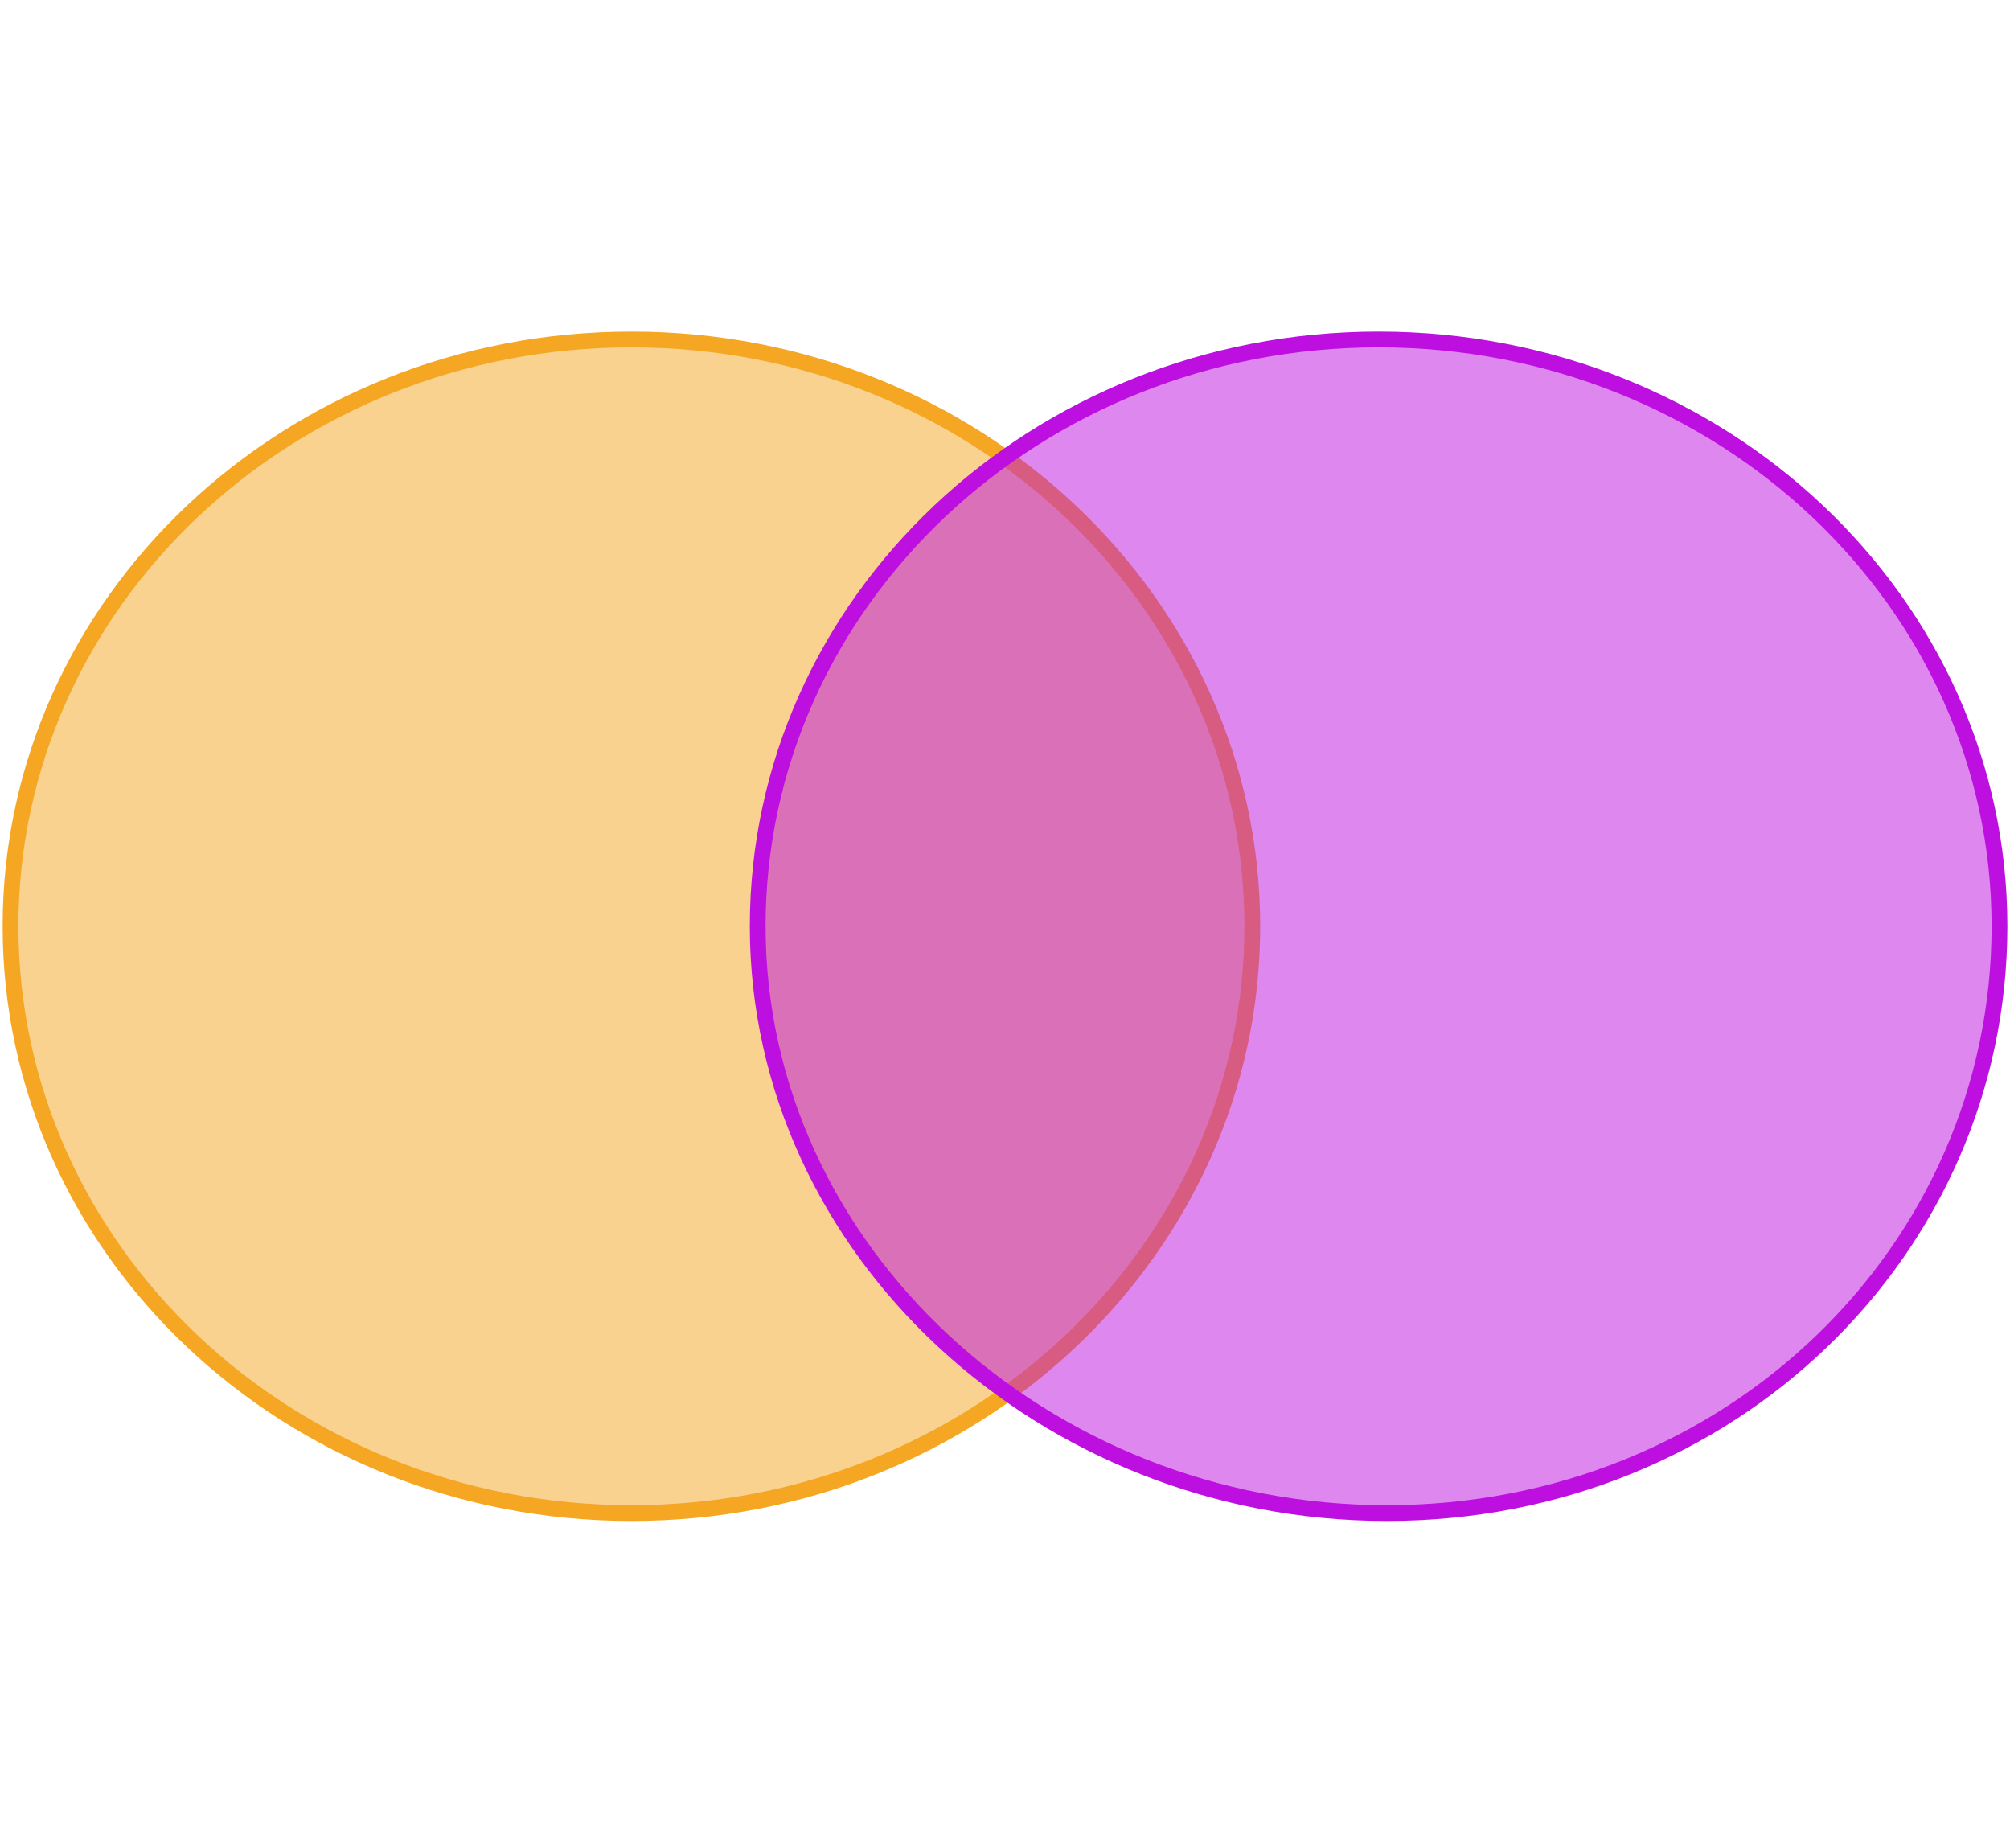
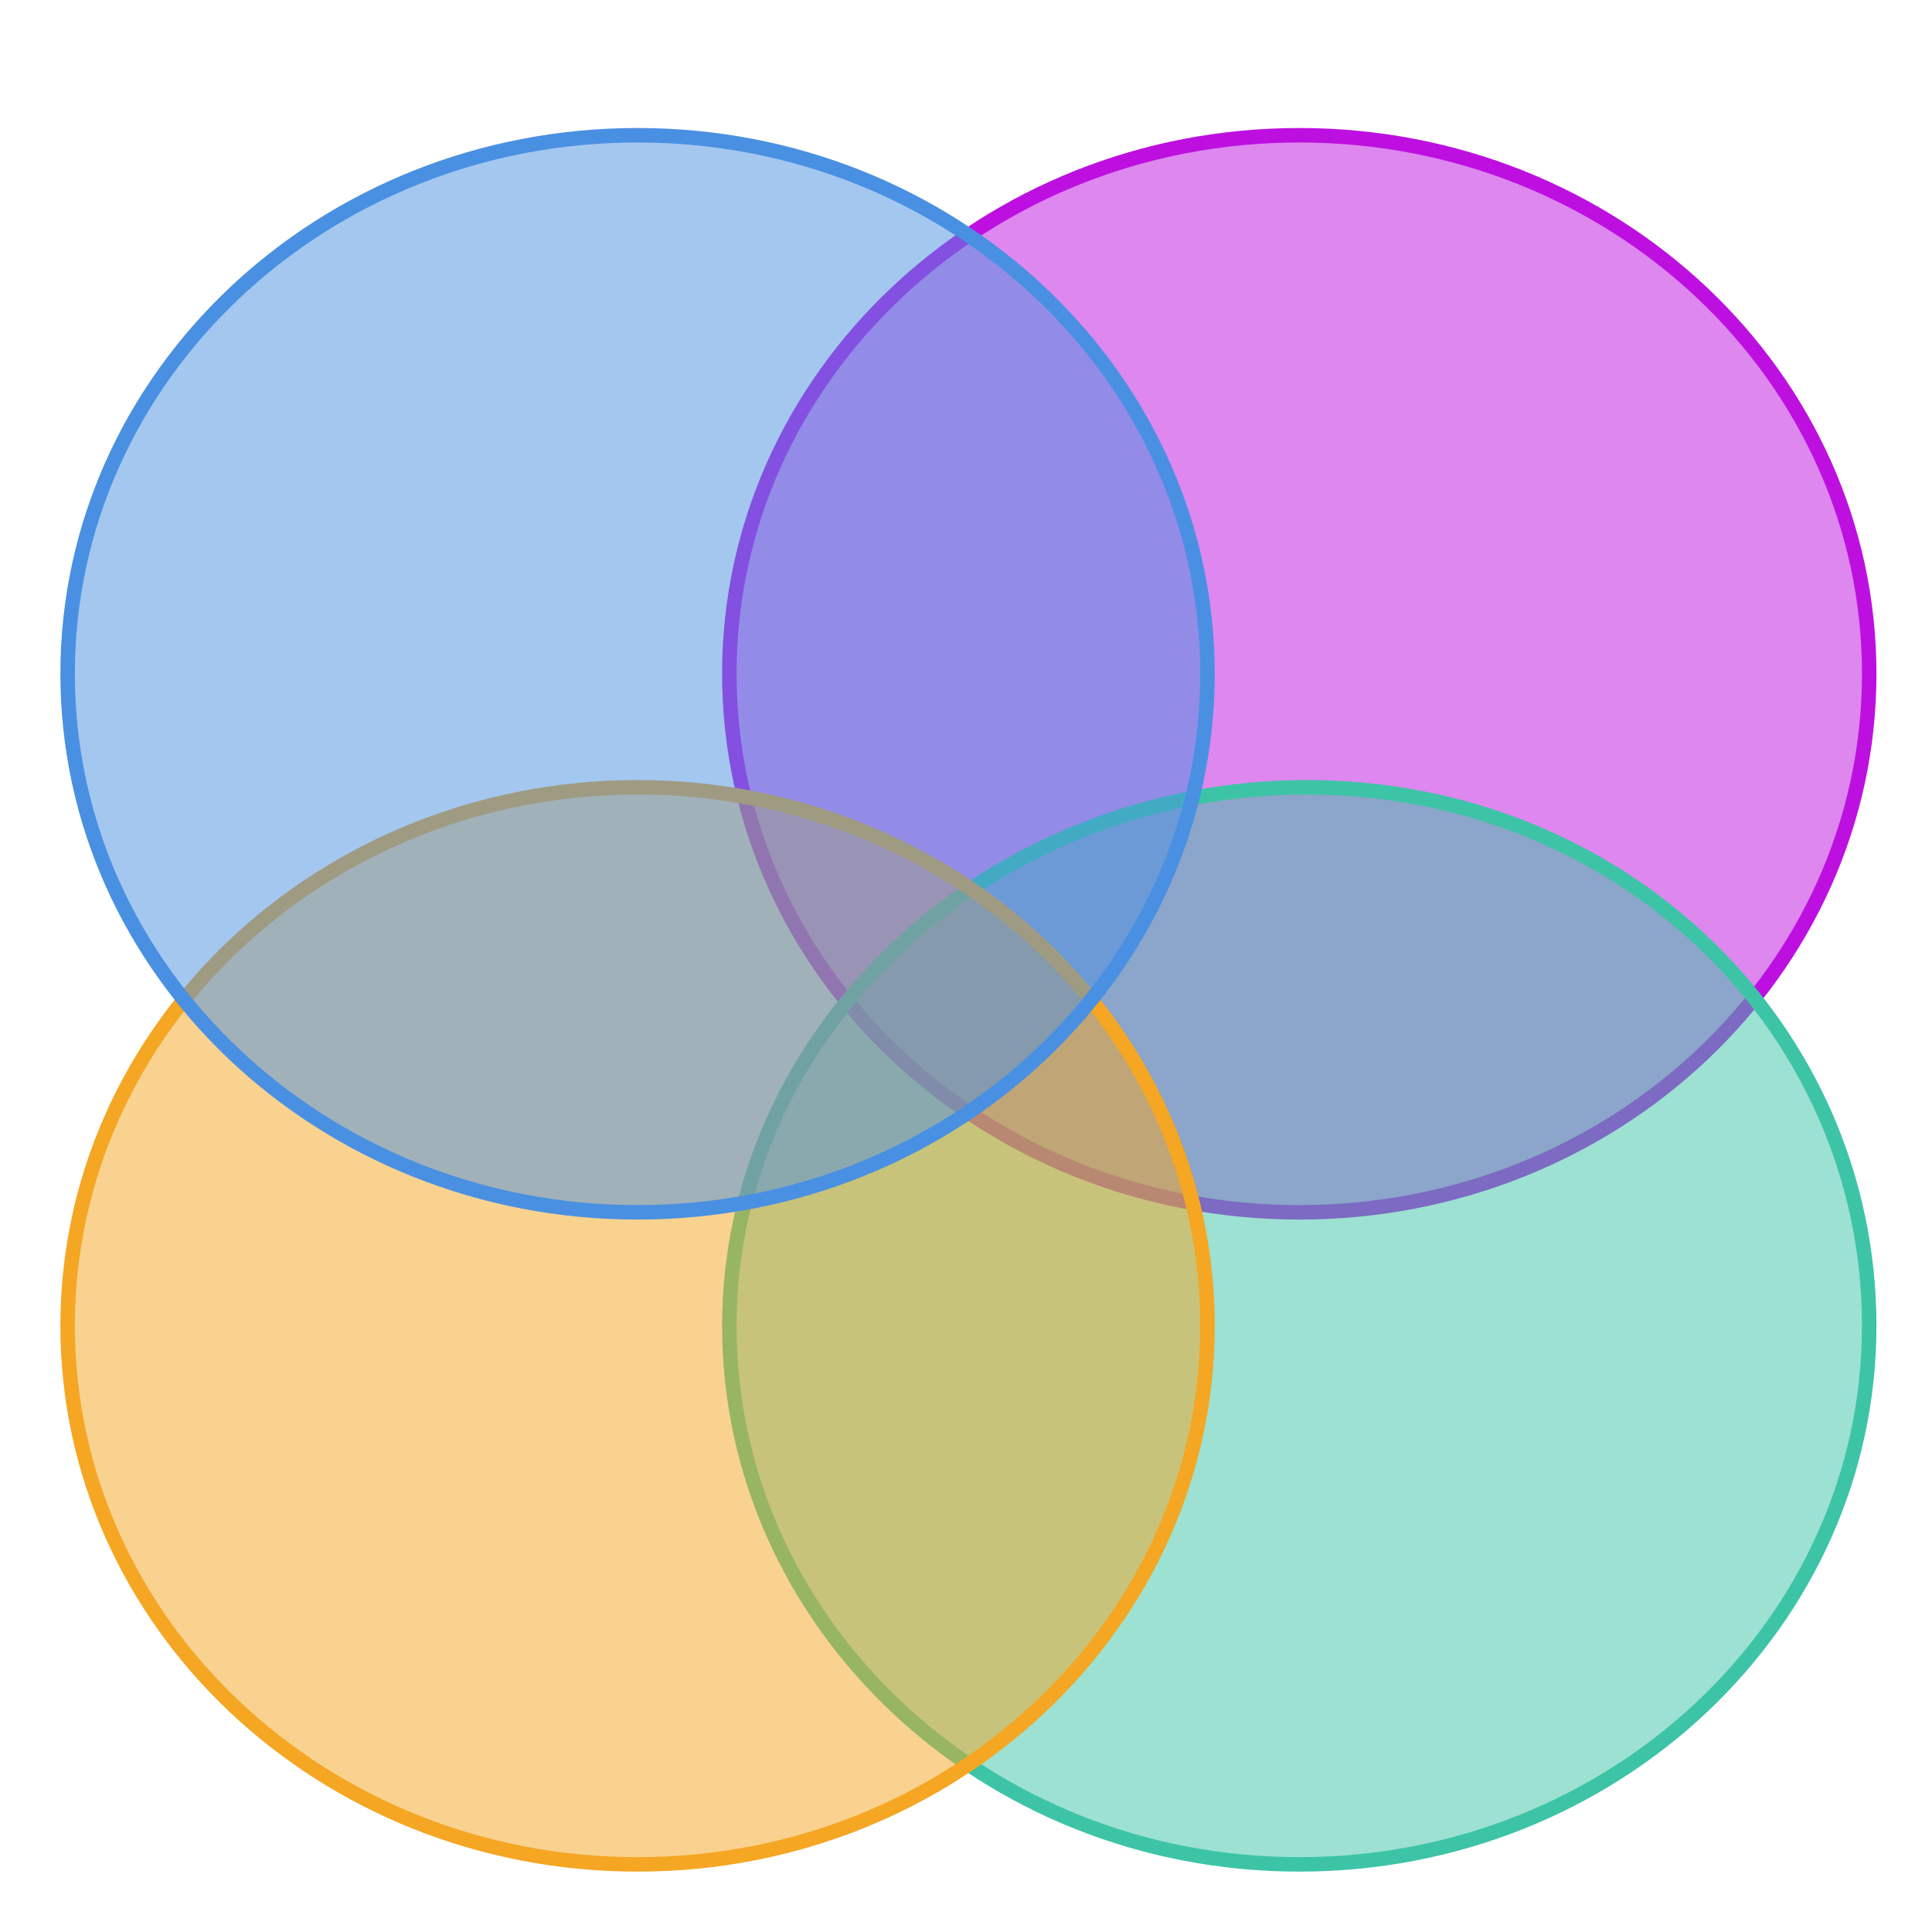
- <svg xmlns="http://www.w3.org/2000/svg" id="svg2" version="1.1" viewBox="0 0 382 351" height="351" width="382">
-   <defs id="defs8" />
-   <g transform="translate(0,62.5)" style="fill:none;fill-rule:evenodd;stroke:none;stroke-width:1" id="Page-1">
-     <g transform="translate(-9,-87)" id="comingout">
-       <rect height="400" width="400" y="0" x="0" id="Rectangle" />
-       <ellipse style="fill:#f5a623;fill-opacity:0.5;stroke:#f5a623;stroke-width:3" ry="111.5" rx="118" cy="200.5" cx="129" id="Oval-2" />
-       <path style="fill:#bd10e0;fill-opacity:0.5;stroke:#bd10e0;stroke-width:3" id="path14" d="M 272.573,312 C 337.743,312 389,262.08 389,200.5 389,138.92 336.17,89 271,89 205.83,89 153,138.92 153,200.5 153,262.08 207.404,312 272.573,312 Z" />
-     </g>
+ <svg xmlns="http://www.w3.org/2000/svg" width="400px" height="400px" viewBox="0 0 400 400" version="1.1">
+   <defs />
+   <g id="comingout" stroke="none" stroke-width="1" fill="none" fill-rule="evenodd" fill-opacity="0.5">
+     <ellipse id="Oval-2" stroke="#BD10E0" stroke-width="3" fill="#BD10E0" cx="269" cy="139.5" rx="118" ry="111.5" />
+     <path d="M270.573,386 C335.743,386 387,336.08 387,274.5 C387,212.92 334.17,163 269,163 C203.83,163 151,212.92 151,274.5 C151,336.08 205.404,386 270.573,386 Z" id="Oval-2" stroke="#3DC4A6" stroke-width="3" fill="#3DC4A6" transform="translate(269, 274.5) scale(1, -1) translate(-269, -274.5) " />
+     <ellipse id="Oval-2" stroke="#F5A623" stroke-width="3" fill="#F5A623" transform="translate(132, 274.5) scale(1, -1) translate(-132, -274.5) " cx="132" cy="274.5" rx="118" ry="111.5" />
+     <ellipse id="Oval-2" stroke="#4A90E2" stroke-width="3" fill="#4A90E2" cx="132" cy="139.5" rx="118" ry="111.5" />
  </g>
</svg>
